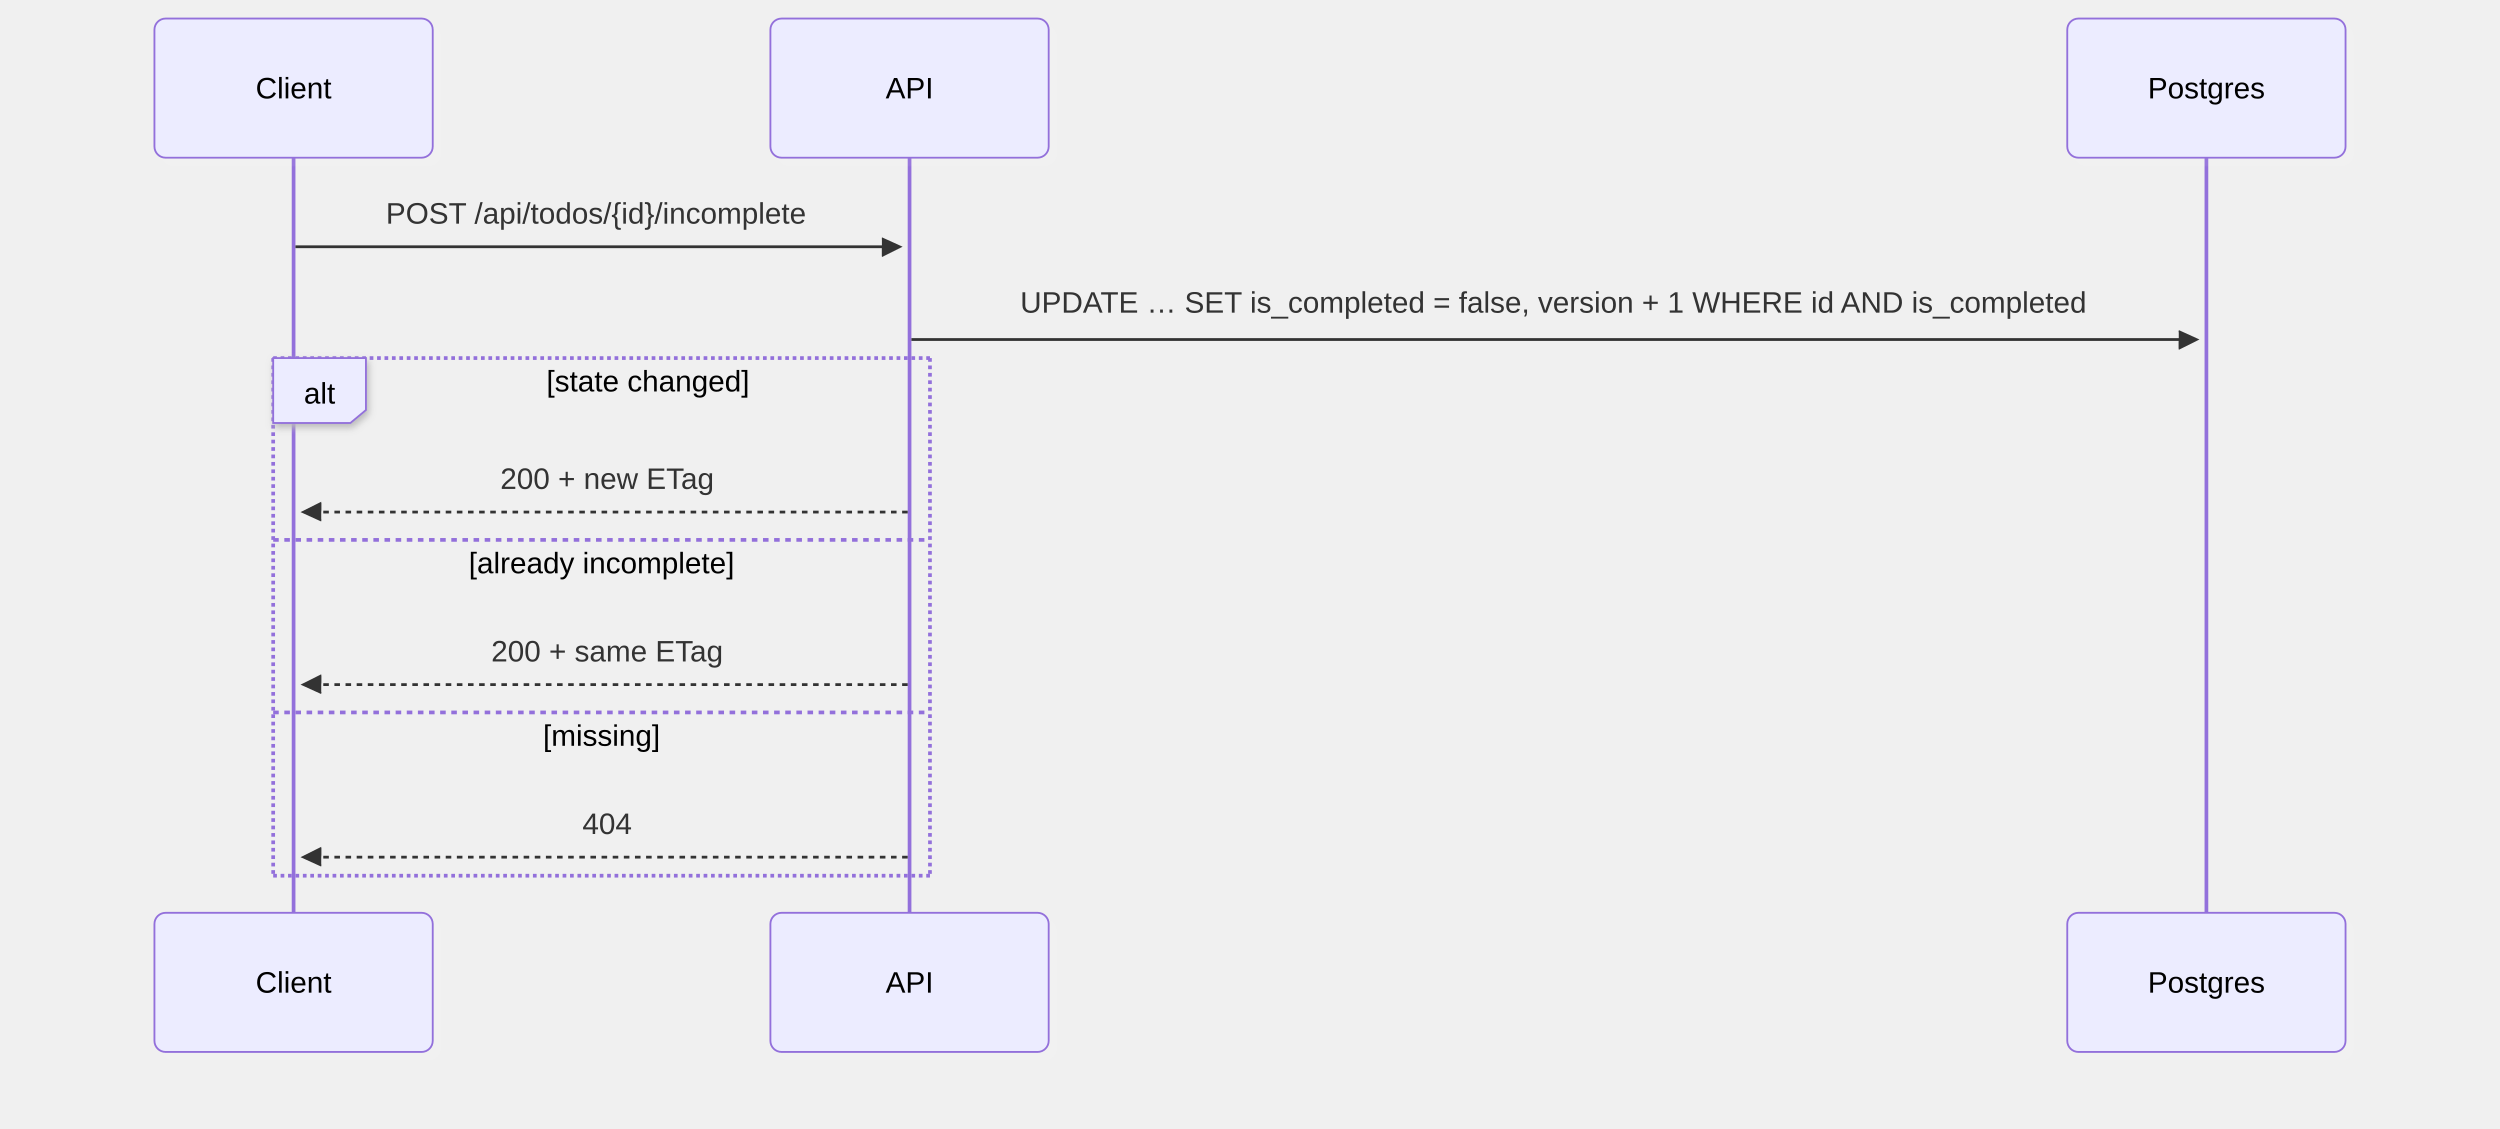
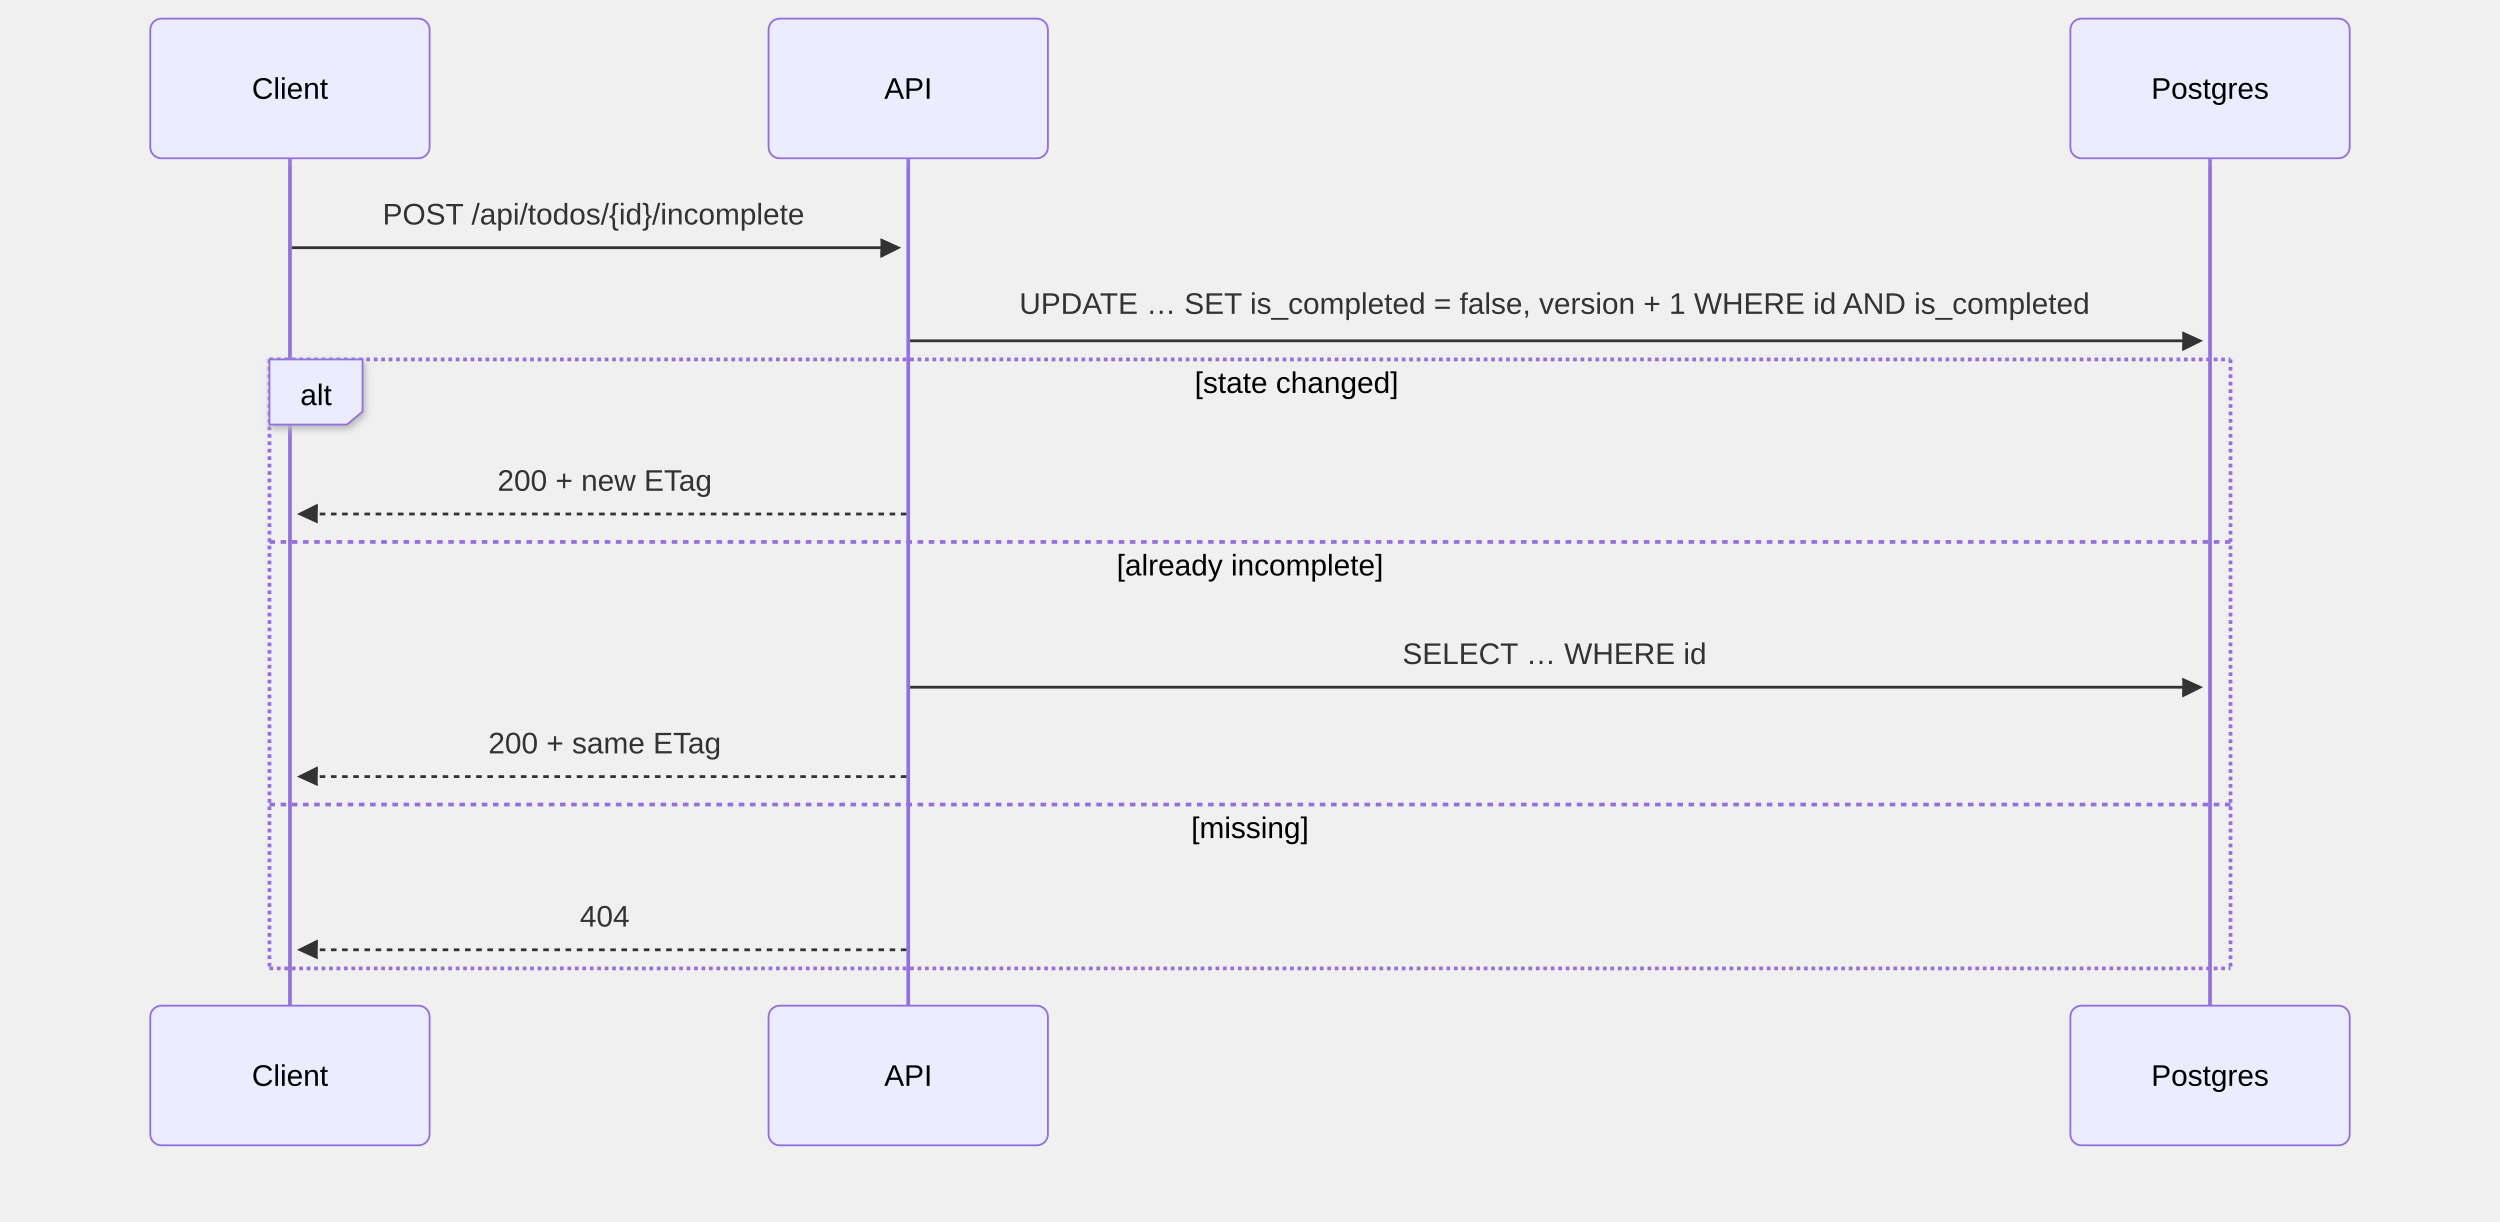
- <svg xmlns="http://www.w3.org/2000/svg" id="my-svg" width="1281" height="578" viewBox="-50 -10 1281 608" role="graphics-document document" aria-roledescription="sequence" style="background-color: white;">
+ <svg xmlns="http://www.w3.org/2000/svg" id="my-svg" width="1281" height="626" viewBox="-50 -10 1281 656" role="graphics-document document" aria-roledescription="sequence" style="background-color: white;">
  <g>
-     <rect x="1031" y="482" fill="#eaeaea" stroke="#666" width="150" height="75" name="DB" rx="6" ry="6" class="actor actor-bottom" data-look="neo" filter="url(#my-svg-drop-shadow)" />
-     <text x="1106" y="519.5" dominant-baseline="central" alignment-baseline="central" class="actor actor-box" style="text-anchor: middle; font-size: 16px; font-weight: 400;">
+     <rect x="1031" y="530" fill="#eaeaea" stroke="#666" width="150" height="75" name="DB" rx="6" ry="6" class="actor actor-bottom" data-look="neo" filter="url(#my-svg-drop-shadow)" />
+     <text x="1106" y="567.5" dominant-baseline="central" alignment-baseline="central" class="actor actor-box" style="text-anchor: middle; font-size: 16px; font-weight: 400;">
      <tspan x="1106" dy="0">Postgres</tspan>
    </text>
  </g>
  <g>
-     <rect x="332" y="482" fill="#eaeaea" stroke="#666" width="150" height="75" name="A" rx="6" ry="6" class="actor actor-bottom" data-look="neo" filter="url(#my-svg-drop-shadow)" />
-     <text x="407" y="519.5" dominant-baseline="central" alignment-baseline="central" class="actor actor-box" style="text-anchor: middle; font-size: 16px; font-weight: 400;">
+     <rect x="332" y="530" fill="#eaeaea" stroke="#666" width="150" height="75" name="A" rx="6" ry="6" class="actor actor-bottom" data-look="neo" filter="url(#my-svg-drop-shadow)" />
+     <text x="407" y="567.5" dominant-baseline="central" alignment-baseline="central" class="actor actor-box" style="text-anchor: middle; font-size: 16px; font-weight: 400;">
      <tspan x="407" dy="0">API</tspan>
    </text>
  </g>
  <g>
-     <rect x="0" y="482" fill="#eaeaea" stroke="#666" width="150" height="75" name="C" rx="6" ry="6" class="actor actor-bottom" data-look="neo" filter="url(#my-svg-drop-shadow)" />
-     <text x="75" y="519.5" dominant-baseline="central" alignment-baseline="central" class="actor actor-box" style="text-anchor: middle; font-size: 16px; font-weight: 400;">
+     <rect x="0" y="530" fill="#eaeaea" stroke="#666" width="150" height="75" name="C" rx="6" ry="6" class="actor actor-bottom" data-look="neo" filter="url(#my-svg-drop-shadow)" />
+     <text x="75" y="567.5" dominant-baseline="central" alignment-baseline="central" class="actor actor-box" style="text-anchor: middle; font-size: 16px; font-weight: 400;">
      <tspan x="75" dy="0">Client</tspan>
    </text>
  </g>
  <g>
-     <line id="actor2" x1="1106" y1="75" x2="1106" y2="482" class="actor-line 200" stroke-width="0.5px" stroke="#999" name="DB" data-et="life-line" data-id="DB" />
+     <line id="actor2" x1="1106" y1="75" x2="1106" y2="530" class="actor-line 200" stroke-width="0.5px" stroke="#999" name="DB" data-et="life-line" data-id="DB" />
    <g id="root-2" data-look="neo" data-et="participant" data-type="participant" data-id="DB">
      <rect x="1031" y="0" fill="#eaeaea" stroke="#666" width="150" height="75" name="DB" rx="6" ry="6" class="actor actor-top" data-look="neo" filter="url(#my-svg-drop-shadow)" />
      <text x="1106" y="37.5" dominant-baseline="central" alignment-baseline="central" class="actor actor-box" style="text-anchor: middle; font-size: 16px; font-weight: 400;">
        <tspan x="1106" dy="0">Postgres</tspan>
      </text>
    </g>
  </g>
  <g>
-     <line id="actor1" x1="407" y1="75" x2="407" y2="482" class="actor-line 200" stroke-width="0.5px" stroke="#999" name="A" data-et="life-line" data-id="A" />
+     <line id="actor1" x1="407" y1="75" x2="407" y2="530" class="actor-line 200" stroke-width="0.5px" stroke="#999" name="A" data-et="life-line" data-id="A" />
    <g id="root-1" data-look="neo" data-et="participant" data-type="participant" data-id="A">
      <rect x="332" y="0" fill="#eaeaea" stroke="#666" width="150" height="75" name="A" rx="6" ry="6" class="actor actor-top" data-look="neo" filter="url(#my-svg-drop-shadow)" />
      <text x="407" y="37.5" dominant-baseline="central" alignment-baseline="central" class="actor actor-box" style="text-anchor: middle; font-size: 16px; font-weight: 400;">
        <tspan x="407" dy="0">API</tspan>
      </text>
    </g>
  </g>
  <g>
-     <line id="actor0" x1="75" y1="75" x2="75" y2="482" class="actor-line 200" stroke-width="0.5px" stroke="#999" name="C" data-et="life-line" data-id="C" />
+     <line id="actor0" x1="75" y1="75" x2="75" y2="530" class="actor-line 200" stroke-width="0.5px" stroke="#999" name="C" data-et="life-line" data-id="C" />
    <g id="root-0" data-look="neo" data-et="participant" data-type="participant" data-id="C">
      <rect x="0" y="0" fill="#eaeaea" stroke="#666" width="150" height="75" name="C" rx="6" ry="6" class="actor actor-top" data-look="neo" filter="url(#my-svg-drop-shadow)" />
      <text x="75" y="37.5" dominant-baseline="central" alignment-baseline="central" class="actor actor-box" style="text-anchor: middle; font-size: 16px; font-weight: 400;">
        <tspan x="75" dy="0">Client</tspan>
      </text>
    </g>
  </g>
  <style>#my-svg{font-family:"trebuchet ms",verdana,arial,sans-serif;font-size:16px;fill:#333;}@keyframes edge-animation-frame{from{stroke-dashoffset:0;}}@keyframes dash{to{stroke-dashoffset:0;}}#my-svg .edge-animation-slow{stroke-dasharray:9,5!important;stroke-dashoffset:900;animation:dash 50s linear infinite;stroke-linecap:round;}#my-svg .edge-animation-fast{stroke-dasharray:9,5!important;stroke-dashoffset:900;animation:dash 20s linear infinite;stroke-linecap:round;}#my-svg .error-icon{fill:#552222;}#my-svg .error-text{fill:#552222;stroke:#552222;}#my-svg .edge-thickness-normal{stroke-width:1px;}#my-svg .edge-thickness-thick{stroke-width:3.5px;}#my-svg .edge-pattern-solid{stroke-dasharray:0;}#my-svg .edge-thickness-invisible{stroke-width:0;fill:none;}#my-svg .edge-pattern-dashed{stroke-dasharray:3;}#my-svg .edge-pattern-dotted{stroke-dasharray:2;}#my-svg .marker{fill:#333333;stroke:#333333;}#my-svg .marker.cross{stroke:#333333;}#my-svg svg{font-family:"trebuchet ms",verdana,arial,sans-serif;font-size:16px;}#my-svg p{margin:0;}#my-svg .actor{stroke:#9370DB;fill:#ECECFF;stroke-width:1;}#my-svg rect.actor.outer-path[data-look="neo"]{filter:drop-shadow(1px 2px 2px rgba(185, 185, 185, 1));}#my-svg rect.note[data-look="neo"]{stroke:#aaaa33;fill:#fff5ad;filter:drop-shadow(1px 2px 2px rgba(185, 185, 185, 1));}#my-svg text.actor&gt;tspan{fill:black;stroke:none;}#my-svg .actor-line{stroke:#9370DB;}#my-svg .innerArc{stroke-width:1.5;stroke-dasharray:none;}#my-svg .messageLine0{stroke-width:1.5;stroke-dasharray:none;stroke:#333;}#my-svg .messageLine1{stroke-width:1.5;stroke-dasharray:2,2;stroke:#333;}#my-svg [id$="-arrowhead"] path{fill:#333;stroke:#333;}#my-svg .sequenceNumber{fill:white;}#my-svg [id$="-sequencenumber"]{fill:#333;}#my-svg [id$="-crosshead"] path{fill:#333;stroke:#333;}#my-svg .messageText{fill:#333;stroke:none;}#my-svg .labelBox{stroke:#9370DB;fill:#ECECFF;filter:drop-shadow(1px 2px 2px rgba(185, 185, 185, 1));}#my-svg .labelText,#my-svg .labelText&gt;tspan{fill:black;stroke:none;}#my-svg .loopText,#my-svg .loopText&gt;tspan{fill:black;stroke:none;}#my-svg .sectionTitle,#my-svg .sectionTitle&gt;tspan{fill:black;stroke:none;}#my-svg .loopLine{stroke-width:2px;stroke-dasharray:2,2;stroke:#9370DB;fill:#9370DB;}#my-svg .note{stroke:#aaaa33;fill:#fff5ad;}#my-svg .noteText,#my-svg .noteText&gt;tspan{fill:black;stroke:none;}#my-svg .activation0{fill:#f4f4f4;stroke:#666;}#my-svg .activation1{fill:#f4f4f4;stroke:#666;}#my-svg .activation2{fill:#f4f4f4;stroke:#666;}#my-svg .actorPopupMenu{position:absolute;}#my-svg .actorPopupMenuPanel{position:absolute;fill:#ECECFF;box-shadow:0px 8px 16px 0px rgba(0,0,0,0.2);filter:drop-shadow(3px 5px 2px rgb(0 0 0 / 0.4));}#my-svg .actor-man circle,#my-svg line{fill:#ECECFF;stroke-width:2px;}#my-svg g rect.rect{filter:drop-shadow(1px 2px 2px rgba(185, 185, 185, 1));stroke:#9370DB;}#my-svg .node .neo-node{stroke:#9370DB;}#my-svg [data-look="neo"].node rect,#my-svg [data-look="neo"].cluster rect,#my-svg [data-look="neo"].node polygon{stroke:#9370DB;filter:drop-shadow(1px 2px 2px rgba(185, 185, 185, 1));}#my-svg [data-look="neo"].swimlane.cluster rect{filter:none;}#my-svg [data-look="neo"].node path{stroke:#9370DB;stroke-width:1px;}#my-svg [data-look="neo"].node .outer-path{filter:drop-shadow(1px 2px 2px rgba(185, 185, 185, 1));}#my-svg [data-look="neo"].node .neo-line path{stroke:#9370DB;filter:none;}#my-svg [data-look="neo"].node circle{stroke:#9370DB;filter:drop-shadow(1px 2px 2px rgba(185, 185, 185, 1));}#my-svg [data-look="neo"].node circle .state-start{fill:#000000;}#my-svg [data-look="neo"].icon-shape .icon{fill:#9370DB;filter:drop-shadow(1px 2px 2px rgba(185, 185, 185, 1));}#my-svg [data-look="neo"].icon-shape .icon-neo path{stroke:#9370DB;filter:drop-shadow(1px 2px 2px rgba(185, 185, 185, 1));}#my-svg :root{--mermaid-font-family:"trebuchet ms",verdana,arial,sans-serif;}</style>
  <g />
  <defs>
    <symbol id="my-svg-computer" width="24" height="24">
      <path transform="scale(.5)" d="M2 2v13h20v-13h-20zm18 11h-16v-9h16v9zm-10.228 6l.466-1h3.524l.467 1h-4.457zm14.228 3h-24l2-6h2.104l-1.33 4h18.45l-1.297-4h2.073l2 6zm-5-10h-14v-7h14v7z" />
    </symbol>
  </defs>
  <defs>
    <symbol id="my-svg-database" fill-rule="evenodd" clip-rule="evenodd">
      <path transform="scale(.5)" d="M12.258.001l.256.004.255.005.253.008.251.01.249.012.247.015.246.016.242.019.241.02.239.023.236.024.233.027.231.028.229.031.225.032.223.034.22.036.217.038.214.04.211.041.208.043.205.045.201.046.198.048.194.05.191.051.187.053.183.054.18.056.175.057.172.059.168.06.163.061.16.063.155.064.15.066.074.033.073.033.071.034.07.034.069.035.068.035.067.035.066.035.064.036.064.036.062.036.06.036.06.037.058.037.058.037.055.038.055.038.053.038.052.038.051.039.05.039.048.039.047.039.045.04.044.04.043.04.041.04.04.041.039.041.037.041.036.041.034.041.033.042.032.042.03.042.029.042.027.042.026.043.024.043.023.043.021.043.02.043.018.044.017.043.015.044.013.044.012.044.011.045.009.044.007.045.006.045.004.045.002.045.001.045v17l-.001.045-.002.045-.004.045-.006.045-.007.045-.009.044-.011.045-.012.044-.013.044-.015.044-.017.043-.018.044-.02.043-.021.043-.023.043-.024.043-.026.043-.027.042-.029.042-.03.042-.032.042-.033.042-.034.041-.036.041-.037.041-.039.041-.04.041-.041.04-.043.04-.044.04-.045.04-.047.039-.048.039-.05.039-.051.039-.052.038-.053.038-.055.038-.055.038-.058.037-.058.037-.06.037-.06.036-.062.036-.064.036-.064.036-.066.035-.067.035-.068.035-.069.035-.07.034-.071.034-.073.033-.074.033-.15.066-.155.064-.16.063-.163.061-.168.06-.172.059-.175.057-.18.056-.183.054-.187.053-.191.051-.194.05-.198.048-.201.046-.205.045-.208.043-.211.041-.214.04-.217.038-.22.036-.223.034-.225.032-.229.031-.231.028-.233.027-.236.024-.239.023-.241.02-.242.019-.246.016-.247.015-.249.012-.251.01-.253.008-.255.005-.256.004-.258.001-.258-.001-.256-.004-.255-.005-.253-.008-.251-.01-.249-.012-.247-.015-.245-.016-.243-.019-.241-.02-.238-.023-.236-.024-.234-.027-.231-.028-.228-.031-.226-.032-.223-.034-.22-.036-.217-.038-.214-.04-.211-.041-.208-.043-.204-.045-.201-.046-.198-.048-.195-.05-.19-.051-.187-.053-.184-.054-.179-.056-.176-.057-.172-.059-.167-.06-.164-.061-.159-.063-.155-.064-.151-.066-.074-.033-.072-.033-.072-.034-.07-.034-.069-.035-.068-.035-.067-.035-.066-.035-.064-.036-.063-.036-.062-.036-.061-.036-.06-.037-.058-.037-.057-.037-.056-.038-.055-.038-.053-.038-.052-.038-.051-.039-.049-.039-.049-.039-.046-.039-.046-.04-.044-.04-.043-.04-.041-.04-.04-.041-.039-.041-.037-.041-.036-.041-.034-.041-.033-.042-.032-.042-.03-.042-.029-.042-.027-.042-.026-.043-.024-.043-.023-.043-.021-.043-.02-.043-.018-.044-.017-.043-.015-.044-.013-.044-.012-.044-.011-.045-.009-.044-.007-.045-.006-.045-.004-.045-.002-.045-.001-.045v-17l.001-.045.002-.045.004-.045.006-.045.007-.045.009-.044.011-.045.012-.044.013-.044.015-.044.017-.043.018-.044.02-.043.021-.043.023-.043.024-.043.026-.043.027-.042.029-.042.03-.042.032-.042.033-.042.034-.041.036-.041.037-.041.039-.041.04-.041.041-.04.043-.04.044-.04.046-.04.046-.039.049-.039.049-.039.051-.039.052-.038.053-.038.055-.038.056-.038.057-.037.058-.037.06-.037.061-.036.062-.036.063-.036.064-.036.066-.035.067-.035.068-.035.069-.035.07-.034.072-.034.072-.033.074-.033.151-.066.155-.064.159-.063.164-.061.167-.06.172-.059.176-.057.179-.056.184-.054.187-.053.19-.051.195-.05.198-.048.201-.046.204-.045.208-.043.211-.041.214-.04.217-.038.22-.036.223-.034.226-.032.228-.031.231-.028.234-.027.236-.024.238-.023.241-.02.243-.019.245-.016.247-.015.249-.012.251-.01.253-.008.255-.005.256-.004.258-.001.258.001zm-9.258 20.499v.01l.001.021.003.021.004.022.005.021.006.022.007.022.009.023.01.022.011.023.012.023.013.023.015.023.016.024.017.023.018.024.019.024.021.024.022.025.023.024.024.025.052.049.056.05.061.051.066.051.07.051.075.051.079.052.084.052.088.052.092.052.097.052.102.051.105.052.11.052.114.051.119.051.123.051.127.05.131.05.135.05.139.048.144.049.147.047.152.047.155.047.16.045.163.045.167.043.171.043.176.041.178.041.183.039.187.039.19.037.194.035.197.035.202.033.204.031.209.03.212.029.216.027.219.025.222.024.226.021.23.02.233.018.236.016.24.015.243.012.246.01.249.008.253.005.256.004.259.001.26-.001.257-.004.254-.005.25-.008.247-.011.244-.012.241-.014.237-.016.233-.018.231-.021.226-.021.224-.024.22-.026.216-.027.212-.028.21-.031.205-.031.202-.034.198-.034.194-.036.191-.037.187-.039.183-.04.179-.04.175-.042.172-.043.168-.044.163-.045.16-.046.155-.046.152-.047.148-.048.143-.049.139-.049.136-.05.131-.05.126-.05.123-.051.118-.052.114-.051.11-.052.106-.052.101-.052.096-.052.092-.052.088-.053.083-.051.079-.052.074-.052.07-.051.065-.051.06-.051.056-.05.051-.05.023-.024.023-.025.021-.024.02-.024.019-.024.018-.024.017-.024.015-.023.014-.024.013-.023.012-.023.01-.023.01-.022.008-.022.006-.022.006-.022.004-.022.004-.021.001-.021.001-.021v-4.127l-.077.055-.08.053-.083.054-.085.053-.087.052-.09.052-.093.051-.095.05-.097.05-.1.049-.102.049-.105.048-.106.047-.109.047-.111.046-.114.045-.115.045-.118.044-.12.043-.122.042-.124.042-.126.041-.128.04-.13.04-.132.038-.134.038-.135.037-.138.037-.139.035-.142.035-.143.034-.144.033-.147.032-.148.031-.15.03-.151.03-.153.029-.154.027-.156.027-.158.026-.159.025-.161.024-.162.023-.163.022-.165.021-.166.02-.167.019-.169.018-.169.017-.171.016-.173.015-.173.014-.175.013-.175.012-.177.011-.178.01-.179.008-.179.008-.181.006-.182.005-.182.004-.184.003-.184.002h-.37l-.184-.002-.184-.003-.182-.004-.182-.005-.181-.006-.179-.008-.179-.008-.178-.01-.176-.011-.176-.012-.175-.013-.173-.014-.172-.015-.171-.016-.17-.017-.169-.018-.167-.019-.166-.02-.165-.021-.163-.022-.162-.023-.161-.024-.159-.025-.157-.026-.156-.027-.155-.027-.153-.029-.151-.03-.15-.03-.148-.031-.146-.032-.145-.033-.143-.034-.141-.035-.14-.035-.137-.037-.136-.037-.134-.038-.132-.038-.13-.04-.128-.04-.126-.041-.124-.042-.122-.042-.12-.044-.117-.043-.116-.045-.113-.045-.112-.046-.109-.047-.106-.047-.105-.048-.102-.049-.1-.049-.097-.05-.095-.05-.093-.052-.09-.051-.087-.052-.085-.053-.083-.054-.08-.054-.077-.054v4.127zm0-5.654v.011l.001.021.003.021.004.021.005.022.006.022.007.022.009.022.01.022.011.023.012.023.013.023.015.024.016.023.017.024.018.024.019.024.021.024.022.024.023.025.024.024.052.05.056.05.061.05.066.051.07.051.075.052.079.051.084.052.088.052.092.052.097.052.102.052.105.052.11.051.114.051.119.052.123.05.127.051.131.05.135.049.139.049.144.048.147.048.152.047.155.046.16.045.163.045.167.044.171.042.176.042.178.04.183.04.187.038.19.037.194.036.197.034.202.033.204.032.209.03.212.028.216.027.219.025.222.024.226.022.23.02.233.018.236.016.24.014.243.012.246.01.249.008.253.006.256.003.259.001.26-.001.257-.003.254-.006.25-.008.247-.01.244-.012.241-.015.237-.016.233-.018.231-.02.226-.022.224-.024.22-.025.216-.027.212-.029.21-.03.205-.032.202-.033.198-.035.194-.036.191-.037.187-.039.183-.039.179-.041.175-.042.172-.043.168-.044.163-.045.16-.045.155-.047.152-.047.148-.048.143-.048.139-.05.136-.049.131-.05.126-.051.123-.051.118-.051.114-.052.11-.052.106-.052.101-.052.096-.052.092-.052.088-.052.083-.052.079-.052.074-.051.07-.052.065-.051.06-.05.056-.051.051-.049.023-.025.023-.024.021-.025.02-.024.019-.024.018-.024.017-.024.015-.023.014-.023.013-.024.012-.022.01-.023.01-.023.008-.022.006-.022.006-.022.004-.021.004-.022.001-.021.001-.021v-4.139l-.077.054-.08.054-.083.054-.085.052-.087.053-.09.051-.093.051-.095.051-.097.05-.1.049-.102.049-.105.048-.106.047-.109.047-.111.046-.114.045-.115.044-.118.044-.12.044-.122.042-.124.042-.126.041-.128.04-.13.039-.132.039-.134.038-.135.037-.138.036-.139.036-.142.035-.143.033-.144.033-.147.033-.148.031-.15.03-.151.03-.153.028-.154.028-.156.027-.158.026-.159.025-.161.024-.162.023-.163.022-.165.021-.166.02-.167.019-.169.018-.169.017-.171.016-.173.015-.173.014-.175.013-.175.012-.177.011-.178.009-.179.009-.179.007-.181.007-.182.005-.182.004-.184.003-.184.002h-.37l-.184-.002-.184-.003-.182-.004-.182-.005-.181-.007-.179-.007-.179-.009-.178-.009-.176-.011-.176-.012-.175-.013-.173-.014-.172-.015-.171-.016-.17-.017-.169-.018-.167-.019-.166-.02-.165-.021-.163-.022-.162-.023-.161-.024-.159-.025-.157-.026-.156-.027-.155-.028-.153-.028-.151-.03-.15-.03-.148-.031-.146-.033-.145-.033-.143-.033-.141-.035-.14-.036-.137-.036-.136-.037-.134-.038-.132-.039-.13-.039-.128-.04-.126-.041-.124-.042-.122-.043-.12-.043-.117-.044-.116-.044-.113-.046-.112-.046-.109-.046-.106-.047-.105-.048-.102-.049-.1-.049-.097-.05-.095-.051-.093-.051-.09-.051-.087-.053-.085-.052-.083-.054-.08-.054-.077-.054v4.139zm0-5.666v.011l.001.02.003.022.004.021.005.022.006.021.007.022.009.023.01.022.011.023.012.023.013.023.015.023.016.024.017.024.018.023.019.024.021.025.022.024.023.024.024.025.052.05.056.05.061.05.066.051.07.051.075.052.079.051.084.052.088.052.092.052.097.052.102.052.105.051.11.052.114.051.119.051.123.051.127.05.131.05.135.05.139.049.144.048.147.048.152.047.155.046.16.045.163.045.167.043.171.043.176.042.178.04.183.04.187.038.19.037.194.036.197.034.202.033.204.032.209.03.212.028.216.027.219.025.222.024.226.021.23.02.233.018.236.017.24.014.243.012.246.01.249.008.253.006.256.003.259.001.26-.001.257-.003.254-.006.25-.008.247-.01.244-.013.241-.014.237-.016.233-.018.231-.02.226-.022.224-.024.22-.025.216-.027.212-.029.21-.03.205-.032.202-.033.198-.035.194-.036.191-.037.187-.039.183-.039.179-.041.175-.042.172-.043.168-.044.163-.045.16-.045.155-.047.152-.047.148-.048.143-.049.139-.049.136-.049.131-.051.126-.05.123-.051.118-.052.114-.051.11-.052.106-.052.101-.052.096-.052.092-.052.088-.052.083-.052.079-.052.074-.052.07-.051.065-.051.06-.051.056-.05.051-.049.023-.025.023-.025.021-.024.02-.024.019-.024.018-.024.017-.024.015-.023.014-.024.013-.023.012-.023.01-.022.01-.023.008-.022.006-.022.006-.022.004-.022.004-.021.001-.021.001-.021v-4.153l-.077.054-.08.054-.083.053-.085.053-.087.053-.09.051-.093.051-.095.051-.097.05-.1.049-.102.048-.105.048-.106.048-.109.046-.111.046-.114.046-.115.044-.118.044-.12.043-.122.043-.124.042-.126.041-.128.04-.13.039-.132.039-.134.038-.135.037-.138.036-.139.036-.142.034-.143.034-.144.033-.147.032-.148.032-.15.03-.151.03-.153.028-.154.028-.156.027-.158.026-.159.024-.161.024-.162.023-.163.023-.165.021-.166.02-.167.019-.169.018-.169.017-.171.016-.173.015-.173.014-.175.013-.175.012-.177.01-.178.01-.179.009-.179.007-.181.006-.182.006-.182.004-.184.003-.184.001-.185.001-.185-.001-.184-.001-.184-.003-.182-.004-.182-.006-.181-.006-.179-.007-.179-.009-.178-.01-.176-.01-.176-.012-.175-.013-.173-.014-.172-.015-.171-.016-.17-.017-.169-.018-.167-.019-.166-.02-.165-.021-.163-.023-.162-.023-.161-.024-.159-.024-.157-.026-.156-.027-.155-.028-.153-.028-.151-.03-.15-.03-.148-.032-.146-.032-.145-.033-.143-.034-.141-.034-.14-.036-.137-.036-.136-.037-.134-.038-.132-.039-.13-.039-.128-.041-.126-.041-.124-.041-.122-.043-.12-.043-.117-.044-.116-.044-.113-.046-.112-.046-.109-.046-.106-.048-.105-.048-.102-.048-.1-.05-.097-.049-.095-.051-.093-.051-.09-.052-.087-.052-.085-.053-.083-.053-.08-.054-.077-.054v4.153zm8.74-8.179l-.257.004-.254.005-.25.008-.247.011-.244.012-.241.014-.237.016-.233.018-.231.021-.226.022-.224.023-.22.026-.216.027-.212.028-.21.031-.205.032-.202.033-.198.034-.194.036-.191.038-.187.038-.183.04-.179.041-.175.042-.172.043-.168.043-.163.045-.16.046-.155.046-.152.048-.148.048-.143.048-.139.049-.136.05-.131.05-.126.051-.123.051-.118.051-.114.052-.11.052-.106.052-.101.052-.096.052-.092.052-.088.052-.083.052-.079.052-.074.051-.07.052-.065.051-.06.05-.056.05-.051.05-.023.025-.023.024-.021.024-.02.025-.019.024-.018.024-.017.023-.015.024-.014.023-.013.023-.012.023-.01.023-.01.022-.008.022-.006.023-.006.021-.004.022-.004.021-.001.021-.001.021.001.021.001.021.004.021.004.022.006.021.006.023.008.022.01.022.01.023.012.023.013.023.014.023.015.024.017.023.018.024.019.024.02.025.021.024.023.024.023.025.051.05.056.05.06.05.065.051.07.052.074.051.079.052.083.052.088.052.092.052.096.052.101.052.106.052.11.052.114.052.118.051.123.051.126.051.131.05.136.05.139.049.143.048.148.048.152.048.155.046.16.046.163.045.168.043.172.043.175.042.179.041.183.04.187.038.191.038.194.036.198.034.202.033.205.032.21.031.212.028.216.027.22.026.224.023.226.022.231.021.233.018.237.016.241.014.244.012.247.011.25.008.254.005.257.004.26.001.26-.001.257-.004.254-.005.25-.008.247-.011.244-.012.241-.014.237-.016.233-.018.231-.021.226-.022.224-.023.22-.026.216-.027.212-.028.21-.031.205-.032.202-.033.198-.034.194-.036.191-.038.187-.038.183-.04.179-.041.175-.042.172-.043.168-.043.163-.045.16-.046.155-.046.152-.048.148-.048.143-.048.139-.049.136-.05.131-.05.126-.051.123-.051.118-.051.114-.052.11-.052.106-.052.101-.052.096-.052.092-.052.088-.052.083-.052.079-.052.074-.051.07-.052.065-.051.06-.05.056-.05.051-.05.023-.025.023-.024.021-.024.02-.025.019-.024.018-.024.017-.023.015-.024.014-.023.013-.023.012-.023.01-.023.01-.022.008-.022.006-.023.006-.021.004-.022.004-.021.001-.021.001-.021-.001-.021-.001-.021-.004-.021-.004-.022-.006-.021-.006-.023-.008-.022-.01-.022-.01-.023-.012-.023-.013-.023-.014-.023-.015-.024-.017-.023-.018-.024-.019-.024-.02-.025-.021-.024-.023-.024-.023-.025-.051-.05-.056-.05-.06-.05-.065-.051-.07-.052-.074-.051-.079-.052-.083-.052-.088-.052-.092-.052-.096-.052-.101-.052-.106-.052-.11-.052-.114-.052-.118-.051-.123-.051-.126-.051-.131-.05-.136-.05-.139-.049-.143-.048-.148-.048-.152-.048-.155-.046-.16-.046-.163-.045-.168-.043-.172-.043-.175-.042-.179-.041-.183-.04-.187-.038-.191-.038-.194-.036-.198-.034-.202-.033-.205-.032-.21-.031-.212-.028-.216-.027-.22-.026-.224-.023-.226-.022-.231-.021-.233-.018-.237-.016-.241-.014-.244-.012-.247-.011-.25-.008-.254-.005-.257-.004-.26-.001-.26.001z" />
    </symbol>
  </defs>
  <defs>
    <symbol id="my-svg-clock" width="24" height="24">
      <path transform="scale(.5)" d="M12 2c5.514 0 10 4.486 10 10s-4.486 10-10 10-10-4.486-10-10 4.486-10 10-10zm0-2c-6.627 0-12 5.373-12 12s5.373 12 12 12 12-5.373 12-12-5.373-12-12-12zm5.848 12.459c.202.038.202.333.001.372-1.907.361-6.045 1.111-6.547 1.111-.719 0-1.301-.582-1.301-1.301 0-.512.77-5.447 1.125-7.445.034-.192.312-.181.343.014l.985 6.238 5.394 1.011z" />
    </symbol>
  </defs>
  <defs>
    <marker id="my-svg-arrowhead" refX="7.9" refY="5" markerUnits="userSpaceOnUse" markerWidth="12" markerHeight="12" orient="auto-start-reverse">
      <path d="M -1 0 L 10 5 L 0 10 z" />
    </marker>
  </defs>
  <defs>
    <marker id="my-svg-crosshead" markerWidth="15" markerHeight="8" orient="auto" refX="4" refY="4.5">
      <path fill="none" stroke="#000000" stroke-width="1pt" d="M 1,2 L 6,7 M 6,2 L 1,7" style="stroke-dasharray: 0, 0;" />
    </marker>
  </defs>
  <defs>
    <marker id="my-svg-filled-head" refX="15.5" refY="7" markerWidth="20" markerHeight="28" orient="auto">
      <path d="M 18,7 L9,13 L14,7 L9,1 Z" />
    </marker>
  </defs>
  <defs>
    <marker id="my-svg-sequencenumber" refX="15" refY="15" markerWidth="60" markerHeight="40" orient="auto">
      <circle cx="15" cy="15" r="6" />
    </marker>
  </defs>
  <defs>
    <marker id="my-svg-solidTopArrowHead" refX="7.9" refY="7.25" markerUnits="userSpaceOnUse" markerWidth="12" markerHeight="12" orient="auto-start-reverse">
      <path d="M 0 0 L 10 8 L 0 8 z" />
    </marker>
  </defs>
  <defs>
    <marker id="my-svg-solidBottomArrowHead" refX="7.9" refY="0.75" markerUnits="userSpaceOnUse" markerWidth="12" markerHeight="12" orient="auto-start-reverse">
      <path d="M 0 0 L 10 0 L 0 8 z" />
    </marker>
  </defs>
  <defs>
    <marker id="my-svg-stickTopArrowHead" refX="7.5" refY="7" markerUnits="userSpaceOnUse" markerWidth="12" markerHeight="12" orient="auto-start-reverse">
      <path d="M 0 0 L 7 7" stroke="black" stroke-width="1.5" fill="none" />
    </marker>
  </defs>
  <defs>
    <marker id="my-svg-stickBottomArrowHead" refX="7.5" refY="0" markerUnits="userSpaceOnUse" markerWidth="12" markerHeight="12" orient="auto-start-reverse">
      <path d="M 0 7 L 7 0" stroke="black" stroke-width="1.5" fill="none" />
    </marker>
  </defs>
  <defs>
    <filter id="my-svg-drop-shadow" height="130%" width="130%">
      <feDropShadow dx="4" dy="4" stdDeviation="0" flood-opacity="0.06" flood-color="#FFFFFF" />
    </filter>
  </defs>
-   <g data-et="control-structure" data-id="i8">
-     <line x1="64" y1="183" x2="418" y2="183" class="loopLine" />
-     <line x1="418" y1="183" x2="418" y2="462" class="loopLine" />
-     <line x1="64" y1="462" x2="418" y2="462" class="loopLine" />
-     <line x1="64" y1="183" x2="64" y2="462" class="loopLine" />
-     <line x1="64" y1="281" x2="418" y2="281" class="loopLine" style="stroke-dasharray: 3, 3;" />
-     <line x1="64" y1="374" x2="418" y2="374" class="loopLine" style="stroke-dasharray: 3, 3;" />
+   <g data-et="control-structure" data-id="i9">
+     <line x1="64" y1="183" x2="1117" y2="183" class="loopLine" />
+     <line x1="1117" y1="183" x2="1117" y2="510" class="loopLine" />
+     <line x1="64" y1="510" x2="1117" y2="510" class="loopLine" />
+     <line x1="64" y1="183" x2="64" y2="510" class="loopLine" />
+     <line x1="64" y1="281" x2="1117" y2="281" class="loopLine" style="stroke-dasharray: 3, 3;" />
+     <line x1="64" y1="422" x2="1117" y2="422" class="loopLine" style="stroke-dasharray: 3, 3;" />
    <polygon points="64,183 114,183 114,211 105.6,218 64,218" class="labelBox" />
    <text x="89" y="203" text-anchor="middle" dominant-baseline="middle" alignment-baseline="middle" class="labelText" style="font-size: 16px; font-weight: 400;">alt</text>
-     <text x="266" y="201" text-anchor="middle" class="loopText" style="font-size: 16px; font-weight: 400;">
-       <tspan x="266">[state changed]</tspan>
+     <text x="615.5" y="201" text-anchor="middle" class="loopText" style="font-size: 16px; font-weight: 400;">
+       <tspan x="615.5">[state changed]</tspan>
    </text>
-     <text x="241" y="299" text-anchor="middle" class="sectionTitle" style="font-size: 16px; font-weight: 400;">[already incomplete]</text>
-     <text x="241" y="392" text-anchor="middle" class="sectionTitle" style="font-size: 16px; font-weight: 400;">[missing]</text>
+     <text x="590.5" y="299" text-anchor="middle" class="sectionTitle" style="font-size: 16px; font-weight: 400;">[already incomplete]</text>
+     <text x="590.5" y="440" text-anchor="middle" class="sectionTitle" style="font-size: 16px; font-weight: 400;">[missing]</text>
  </g>
  <text x="238" y="90" text-anchor="middle" dominant-baseline="middle" alignment-baseline="middle" class="messageText" dy="1em" style="font-size: 16px; font-weight: 400;">POST /api/todos/{id}/incomplete</text>
  <line x1="76" y1="123" x2="400" y2="123" class="messageLine0" data-et="message" data-id="i0" data-from="C" data-to="A" stroke-width="2" stroke="none" marker-end="url(#my-svg-arrowhead)" style="fill: none;" />
  <text x="754" y="138" text-anchor="middle" dominant-baseline="middle" alignment-baseline="middle" class="messageText" dy="1em" style="font-size: 16px; font-weight: 400;">UPDATE … SET is_completed = false, version + 1 WHERE id AND is_completed</text>
  <line x1="408" y1="173" x2="1099" y2="173" class="messageLine0" data-et="message" data-id="i1" data-from="A" data-to="DB" stroke-width="2" stroke="none" marker-end="url(#my-svg-arrowhead)" style="fill: none;" />
  <text x="244" y="233" text-anchor="middle" dominant-baseline="middle" alignment-baseline="middle" class="messageText" dy="1em" style="font-size: 16px; font-weight: 400;">200 + new ETag</text>
  <line x1="406" y1="266" x2="82" y2="266" class="messageLine1" data-et="message" data-id="i3" data-from="A" data-to="C" stroke-width="2" stroke="none" marker-end="url(#my-svg-arrowhead)" style="stroke-dasharray: 3, 3; fill: none;" />
-   <text x="244" y="326" text-anchor="middle" dominant-baseline="middle" alignment-baseline="middle" class="messageText" dy="1em" style="font-size: 16px; font-weight: 400;">200 + same ETag</text>
-   <line x1="406" y1="359" x2="82" y2="359" class="messageLine1" data-et="message" data-id="i5" data-from="A" data-to="C" stroke-width="2" stroke="none" marker-end="url(#my-svg-arrowhead)" style="stroke-dasharray: 3, 3; fill: none;" />
-   <text x="244" y="419" text-anchor="middle" dominant-baseline="middle" alignment-baseline="middle" class="messageText" dy="1em" style="font-size: 16px; font-weight: 400;">404</text>
-   <line x1="406" y1="452" x2="82" y2="452" class="messageLine1" data-et="message" data-id="i7" data-from="A" data-to="C" stroke-width="2" stroke="none" marker-end="url(#my-svg-arrowhead)" style="stroke-dasharray: 3, 3; fill: none;" />
+   <text x="754" y="326" text-anchor="middle" dominant-baseline="middle" alignment-baseline="middle" class="messageText" dy="1em" style="font-size: 16px; font-weight: 400;">SELECT … WHERE id</text>
+   <line x1="408" y1="359" x2="1099" y2="359" class="messageLine0" data-et="message" data-id="i5" data-from="A" data-to="DB" stroke-width="2" stroke="none" marker-end="url(#my-svg-arrowhead)" style="fill: none;" />
+   <text x="244" y="374" text-anchor="middle" dominant-baseline="middle" alignment-baseline="middle" class="messageText" dy="1em" style="font-size: 16px; font-weight: 400;">200 + same ETag</text>
+   <line x1="406" y1="407" x2="82" y2="407" class="messageLine1" data-et="message" data-id="i6" data-from="A" data-to="C" stroke-width="2" stroke="none" marker-end="url(#my-svg-arrowhead)" style="stroke-dasharray: 3, 3; fill: none;" />
+   <text x="244" y="467" text-anchor="middle" dominant-baseline="middle" alignment-baseline="middle" class="messageText" dy="1em" style="font-size: 16px; font-weight: 400;">404</text>
+   <line x1="406" y1="500" x2="82" y2="500" class="messageLine1" data-et="message" data-id="i8" data-from="A" data-to="C" stroke-width="2" stroke="none" marker-end="url(#my-svg-arrowhead)" style="stroke-dasharray: 3, 3; fill: none;" />
</svg>
